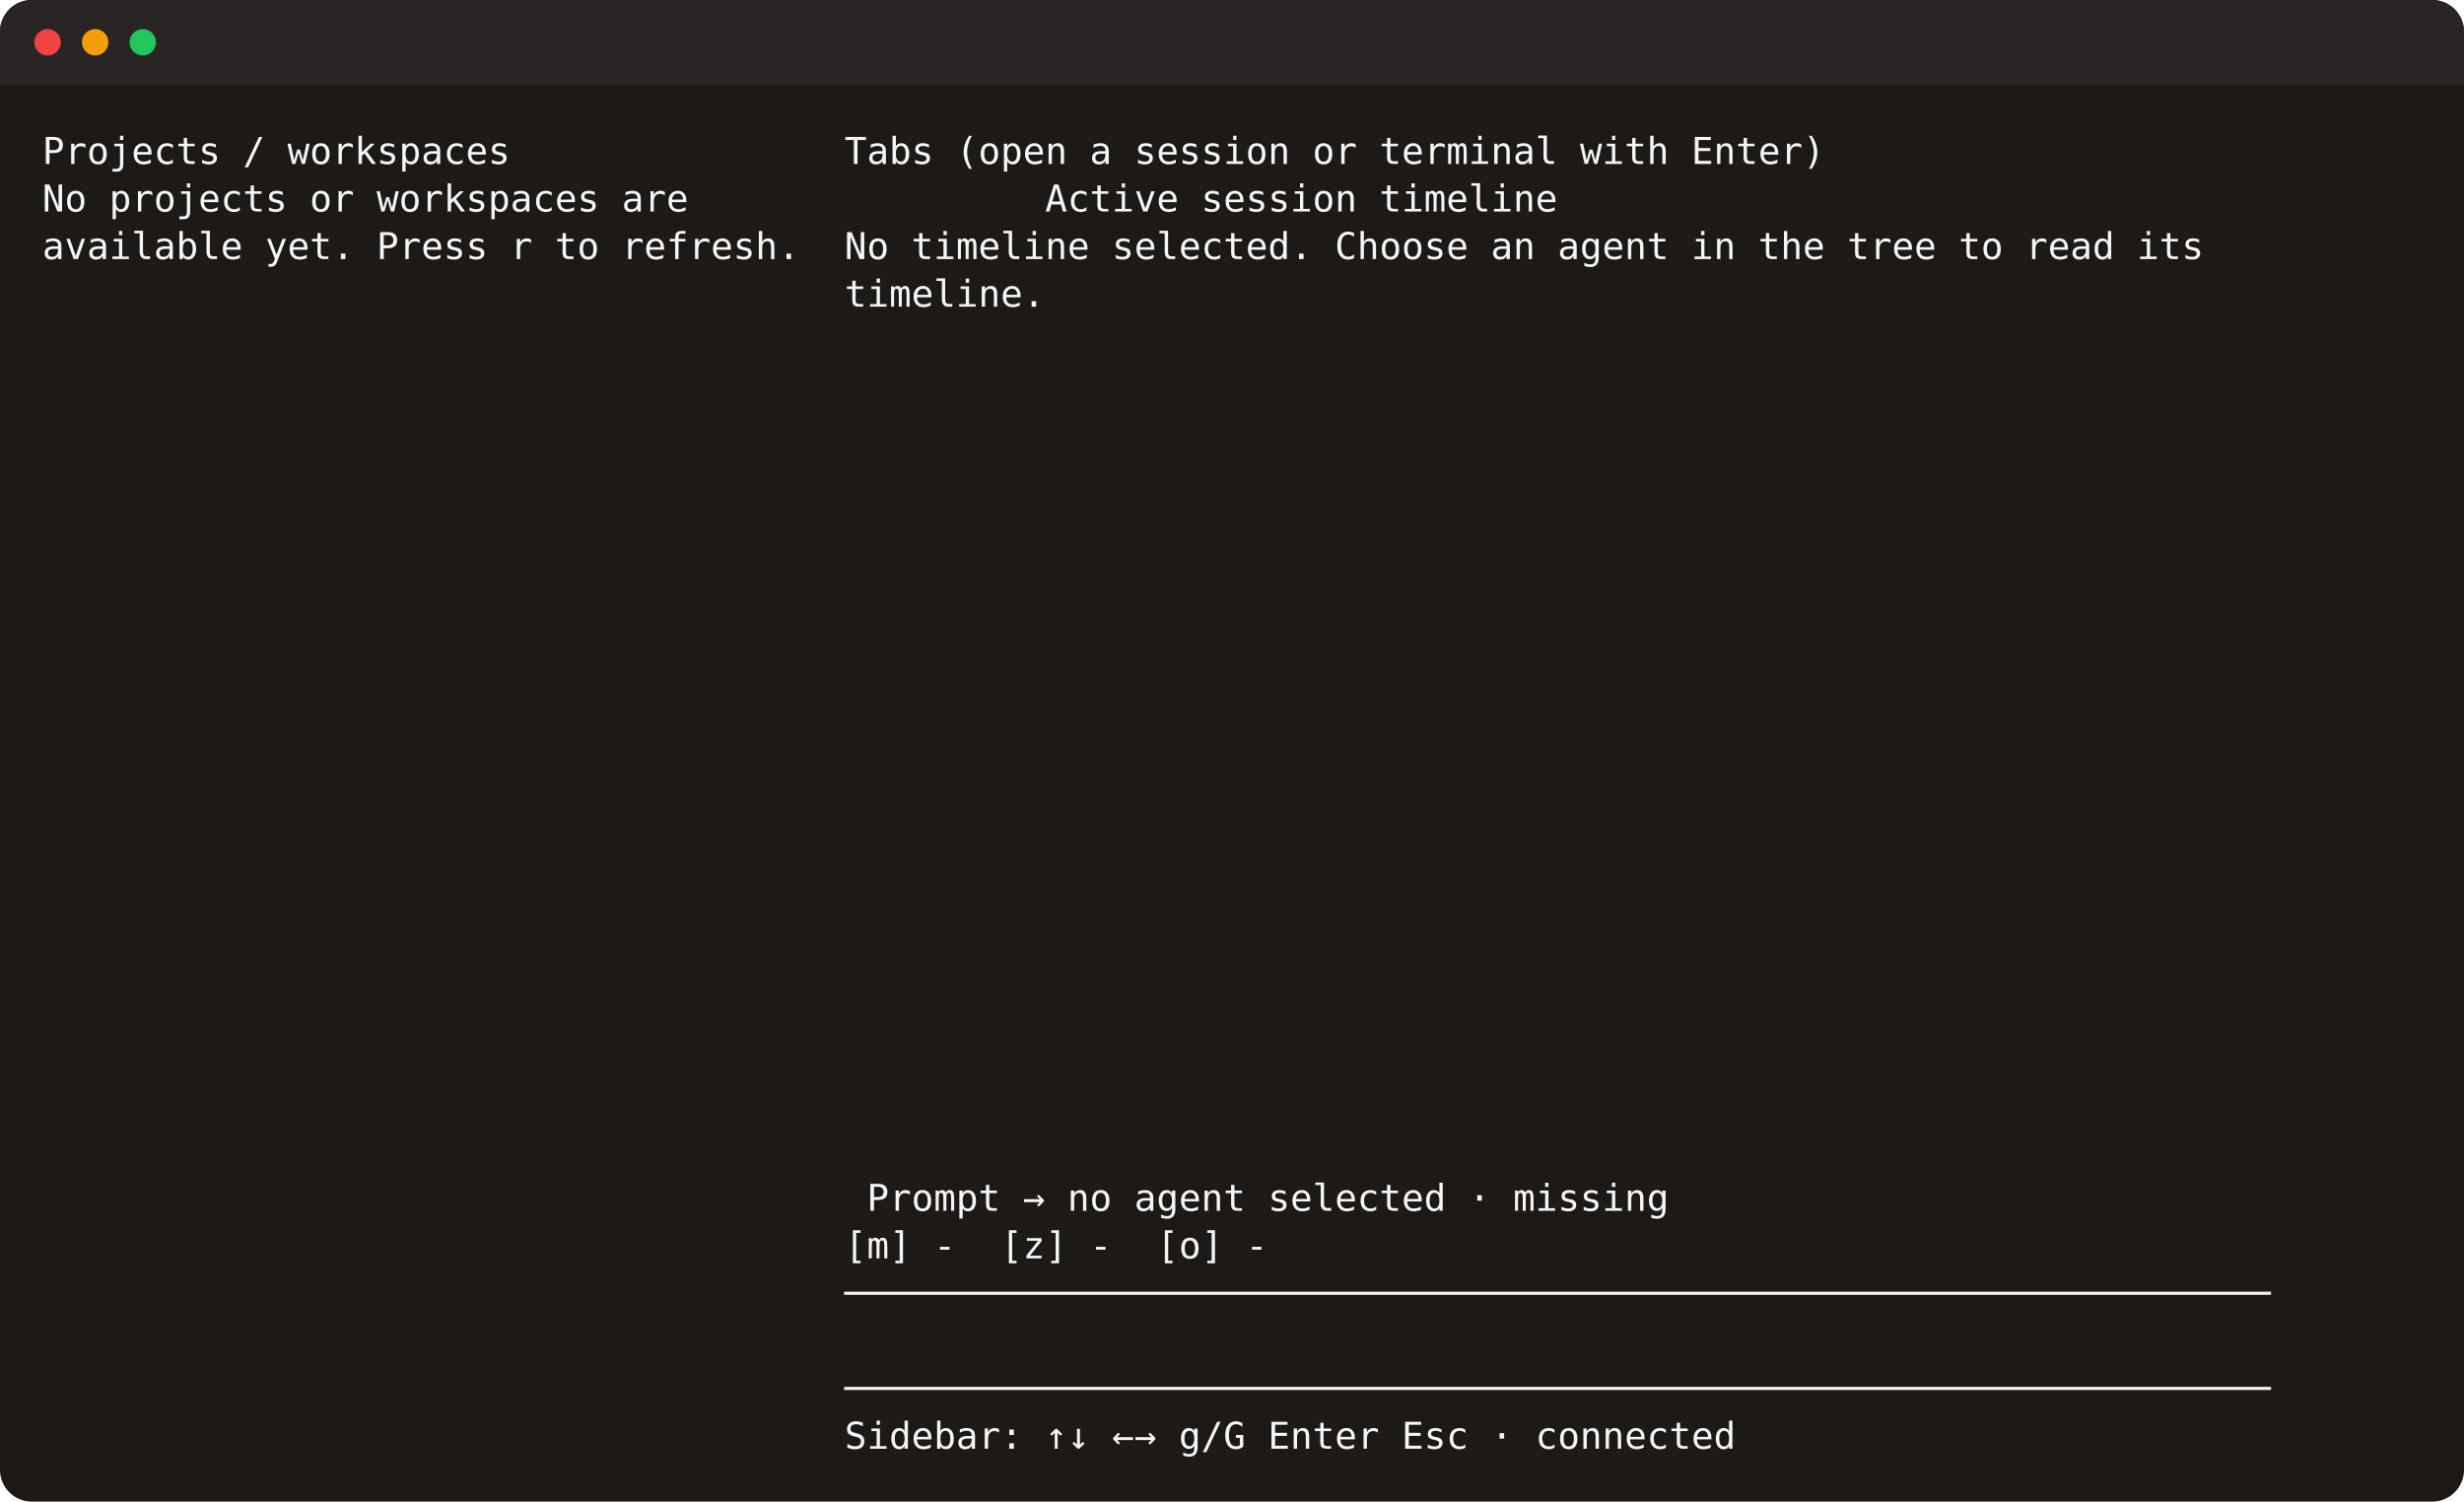
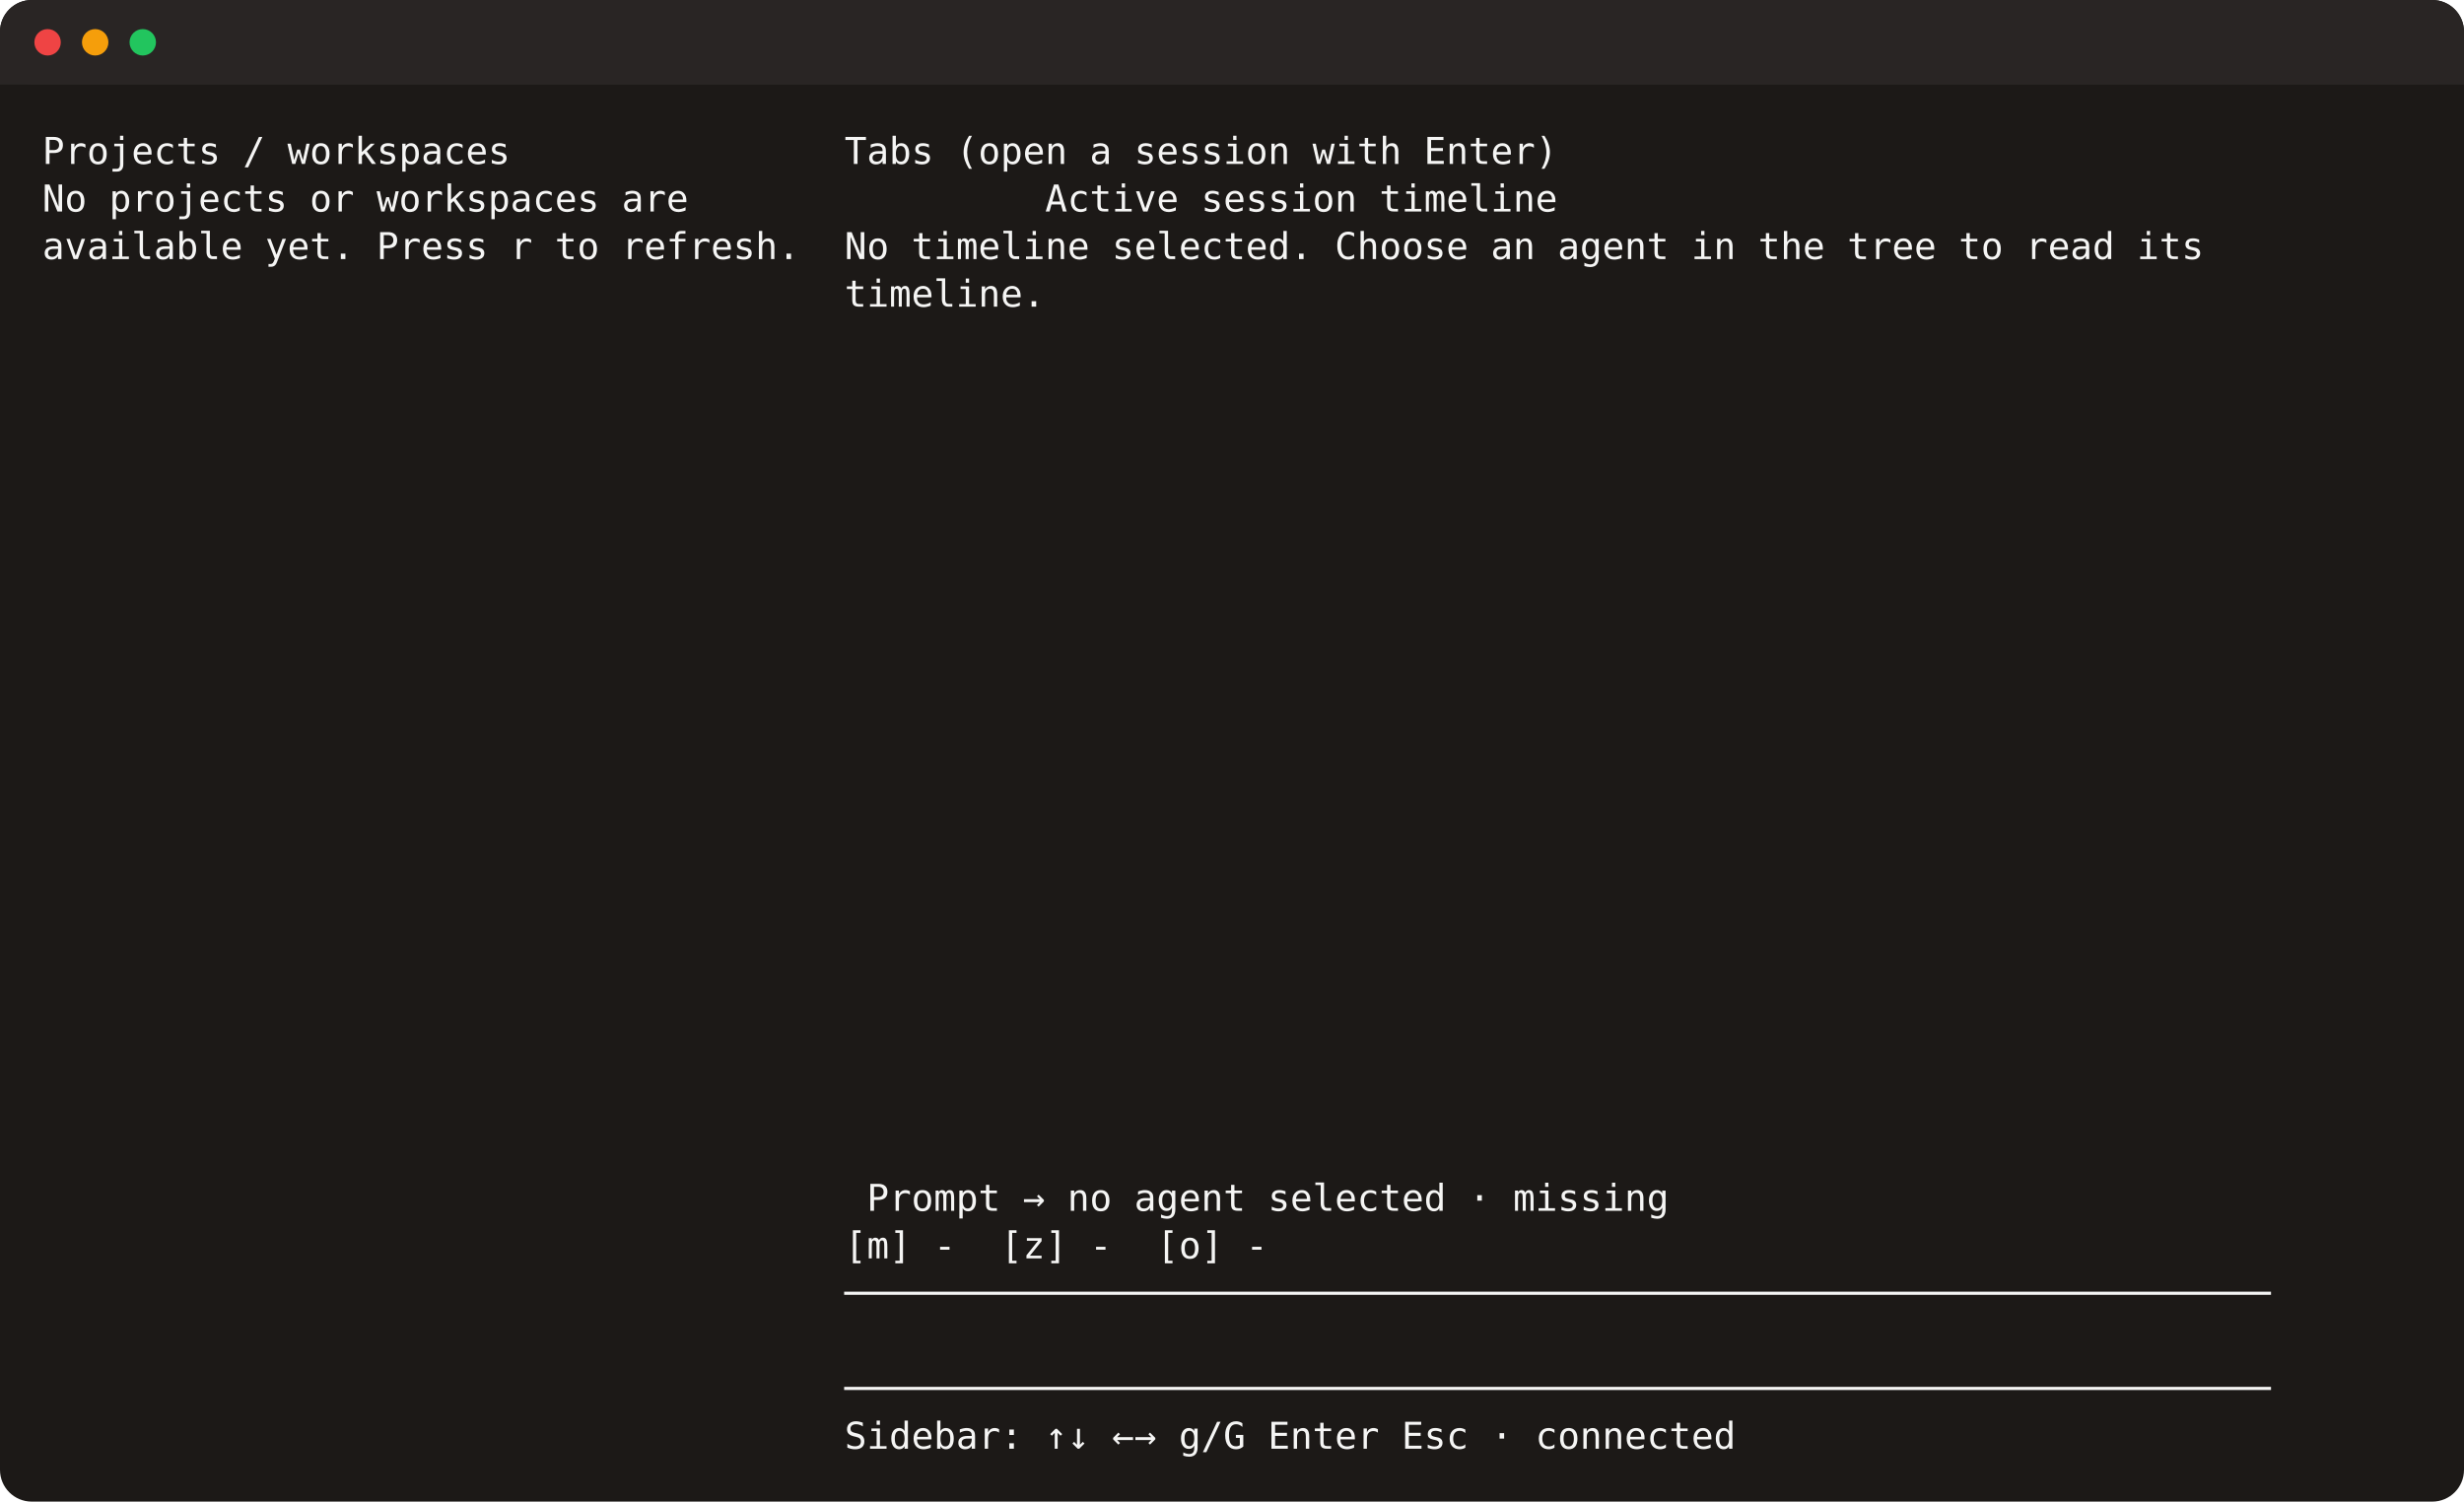
<svg xmlns="http://www.w3.org/2000/svg" width="932" height="568" viewBox="0 0 932 568">
  <rect width="932" height="568" rx="12" fill="#1c1917" />
  <rect width="932" height="32" rx="12" fill="#292524" />
  <rect y="20" width="932" height="12" fill="#292524" />
  <circle cx="18" cy="16" r="5" fill="#ef4444" />
  <circle cx="36" cy="16" r="5" fill="#f59e0b" />
  <circle cx="54" cy="16" r="5" fill="#22c55e" />
  <g fill="#f5f5f4" font-family="SFMono-Regular, Menlo, Consolas, monospace" font-size="14" xml:space="preserve">
-     <text x="16" y="62">Projects / workspaces               Tabs (open a session or terminal with Enter)                    </text>
+     <text x="16" y="62">Projects / workspaces               Tabs (open a session with Enter)                                </text>
    <text x="16" y="80">No projects or workspaces are                Active session timeline                                </text>
    <text x="16" y="98">available yet. Press r to refresh.  No timeline selected. Choose an agent in the tree to read its   </text>
    <text x="16" y="116">                                    timeline.                                                       </text>
    <text x="16" y="134" />
    <text x="16" y="152" />
    <text x="16" y="170" />
    <text x="16" y="188" />
    <text x="16" y="206" />
    <text x="16" y="224" />
    <text x="16" y="242" />
    <text x="16" y="260" />
    <text x="16" y="278" />
    <text x="16" y="296" />
    <text x="16" y="314" />
    <text x="16" y="332" />
    <text x="16" y="350" />
    <text x="16" y="368" />
    <text x="16" y="386" />
    <text x="16" y="404" />
    <text x="16" y="422" />
    <text x="16" y="440" />
    <text x="16" y="458">                                     Prompt → no agent selected · missing                           </text>
    <text x="16" y="476">                                    [m] -  [z] -  [o] -                                             </text>
    <text x="16" y="494">                                    ────────────────────────────────────────────────────────────────</text>
    <text x="16" y="512">                                                                                                    </text>
    <text x="16" y="530">                                    ────────────────────────────────────────────────────────────────</text>
    <text x="16" y="548">                                    Sidebar: ↑↓ ←→ g/G Enter Esc · connected                        </text>
  </g>
</svg>
